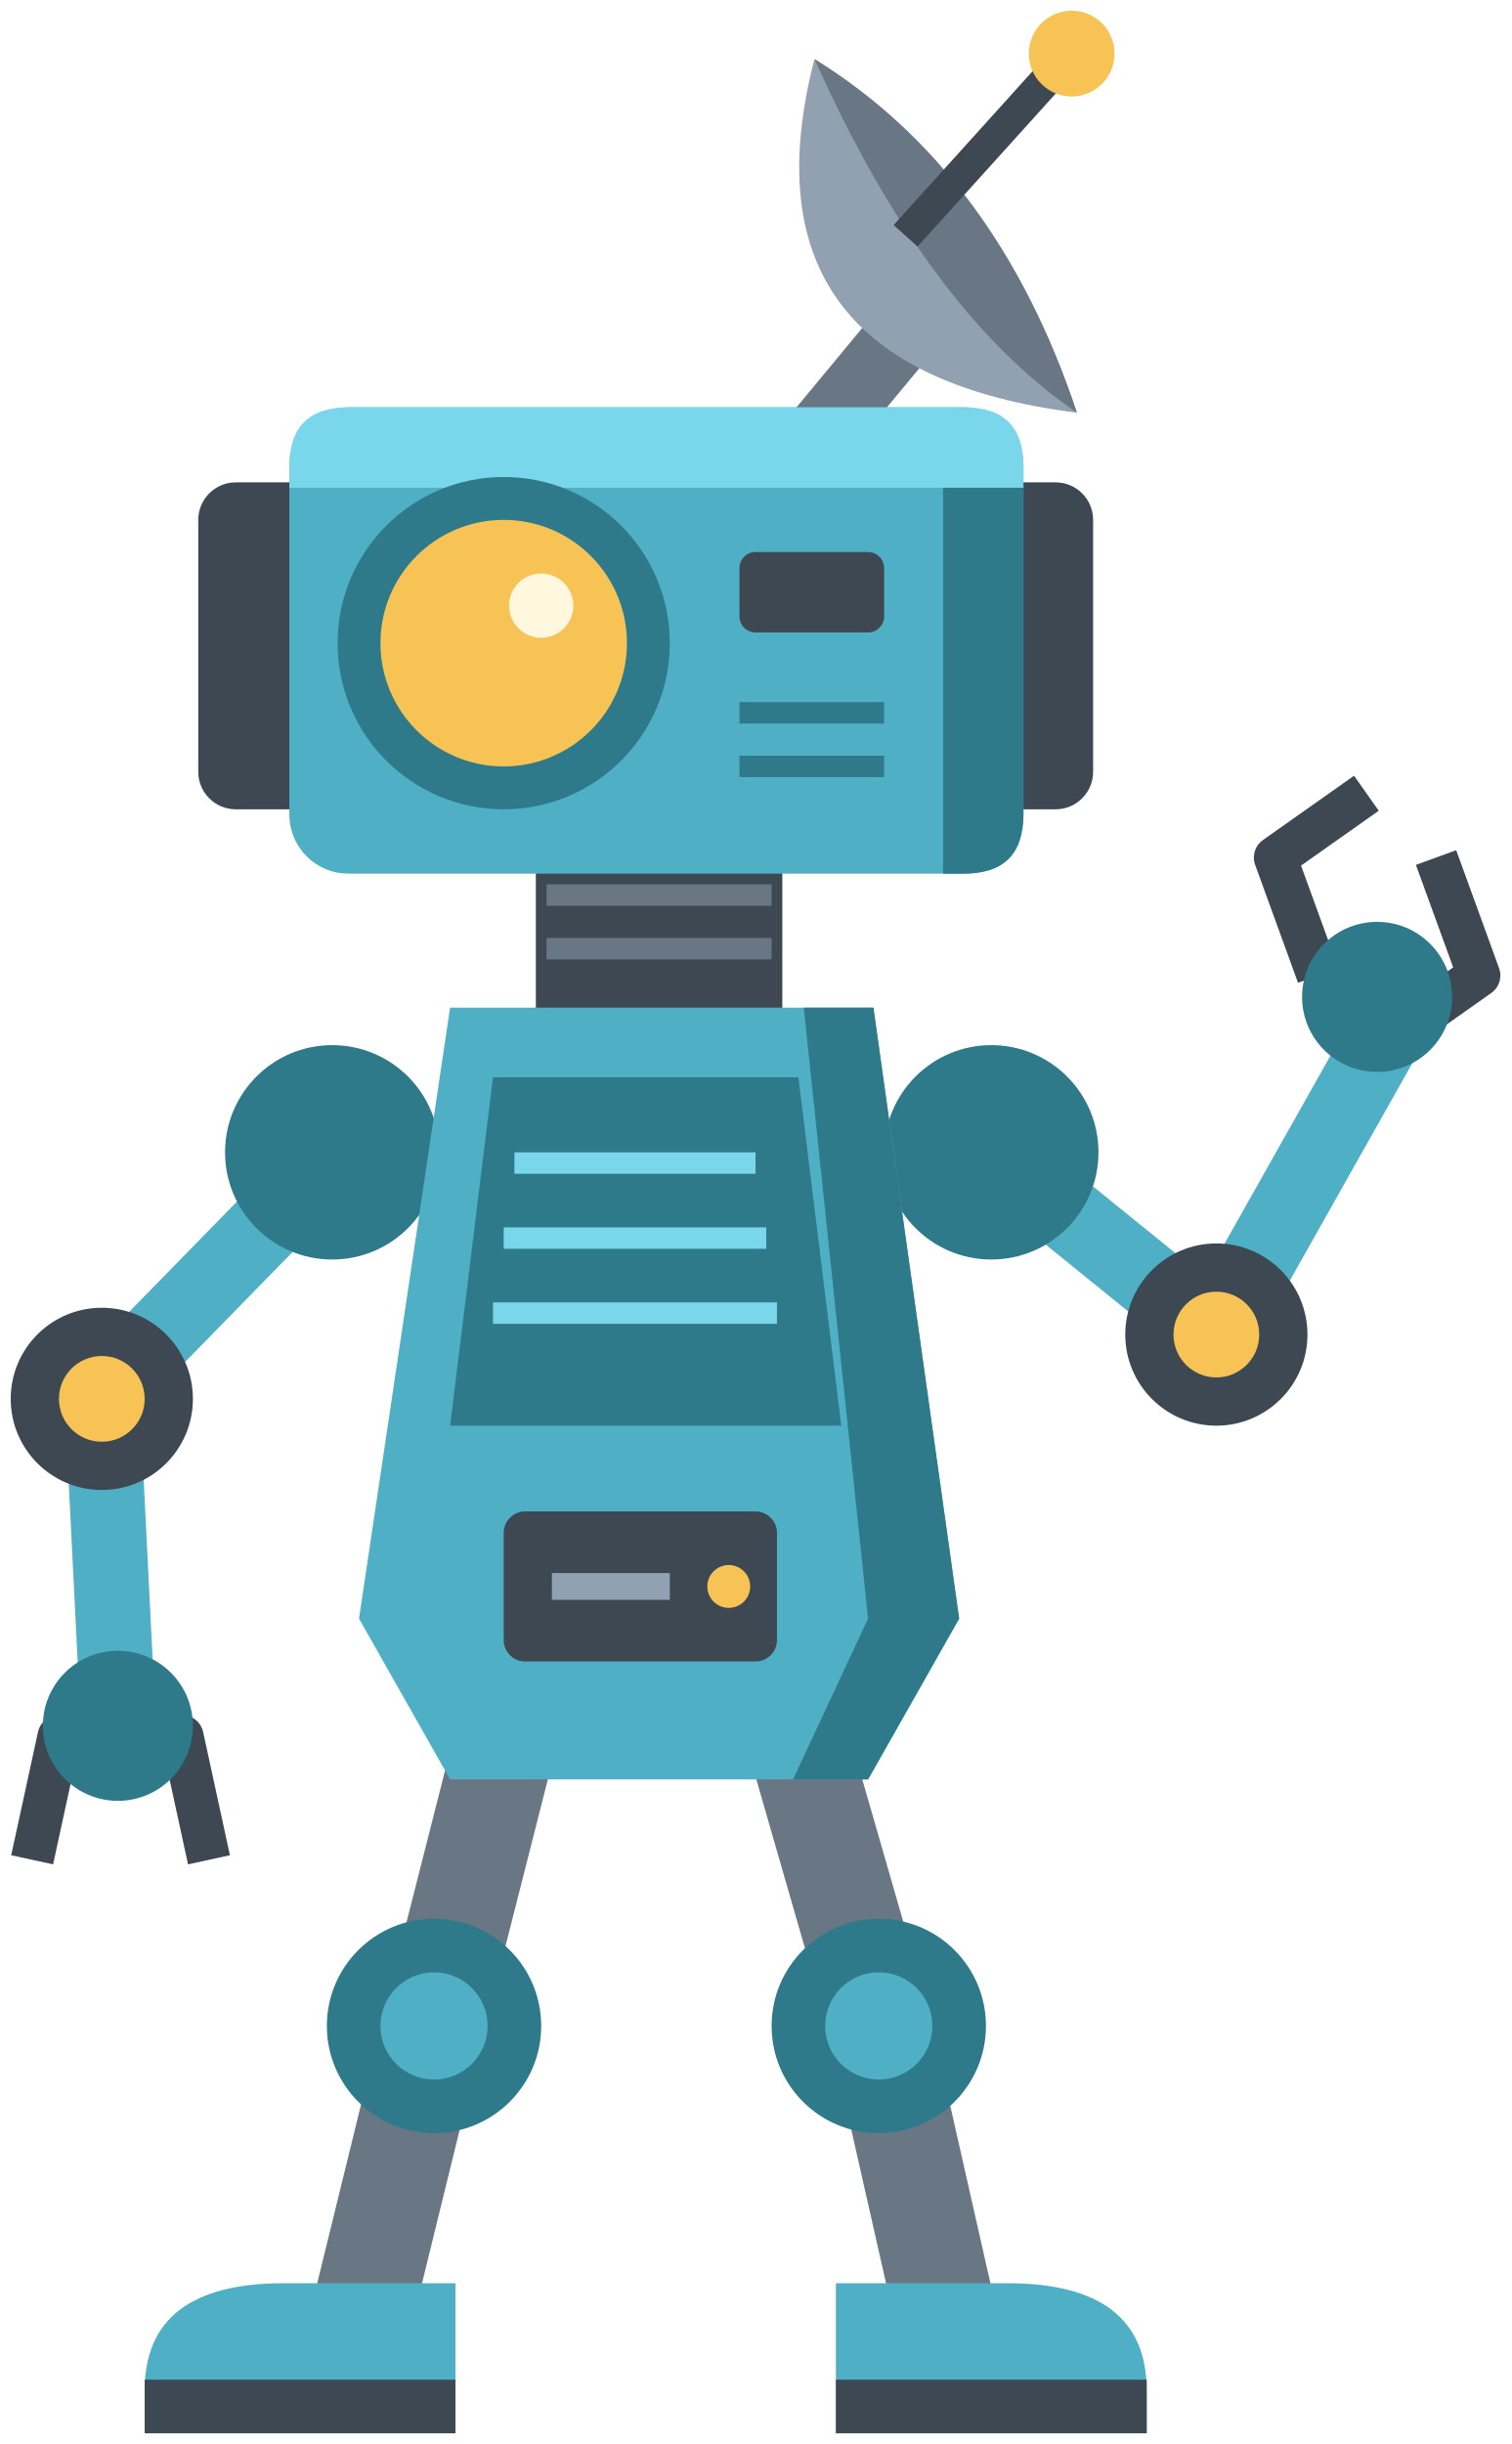
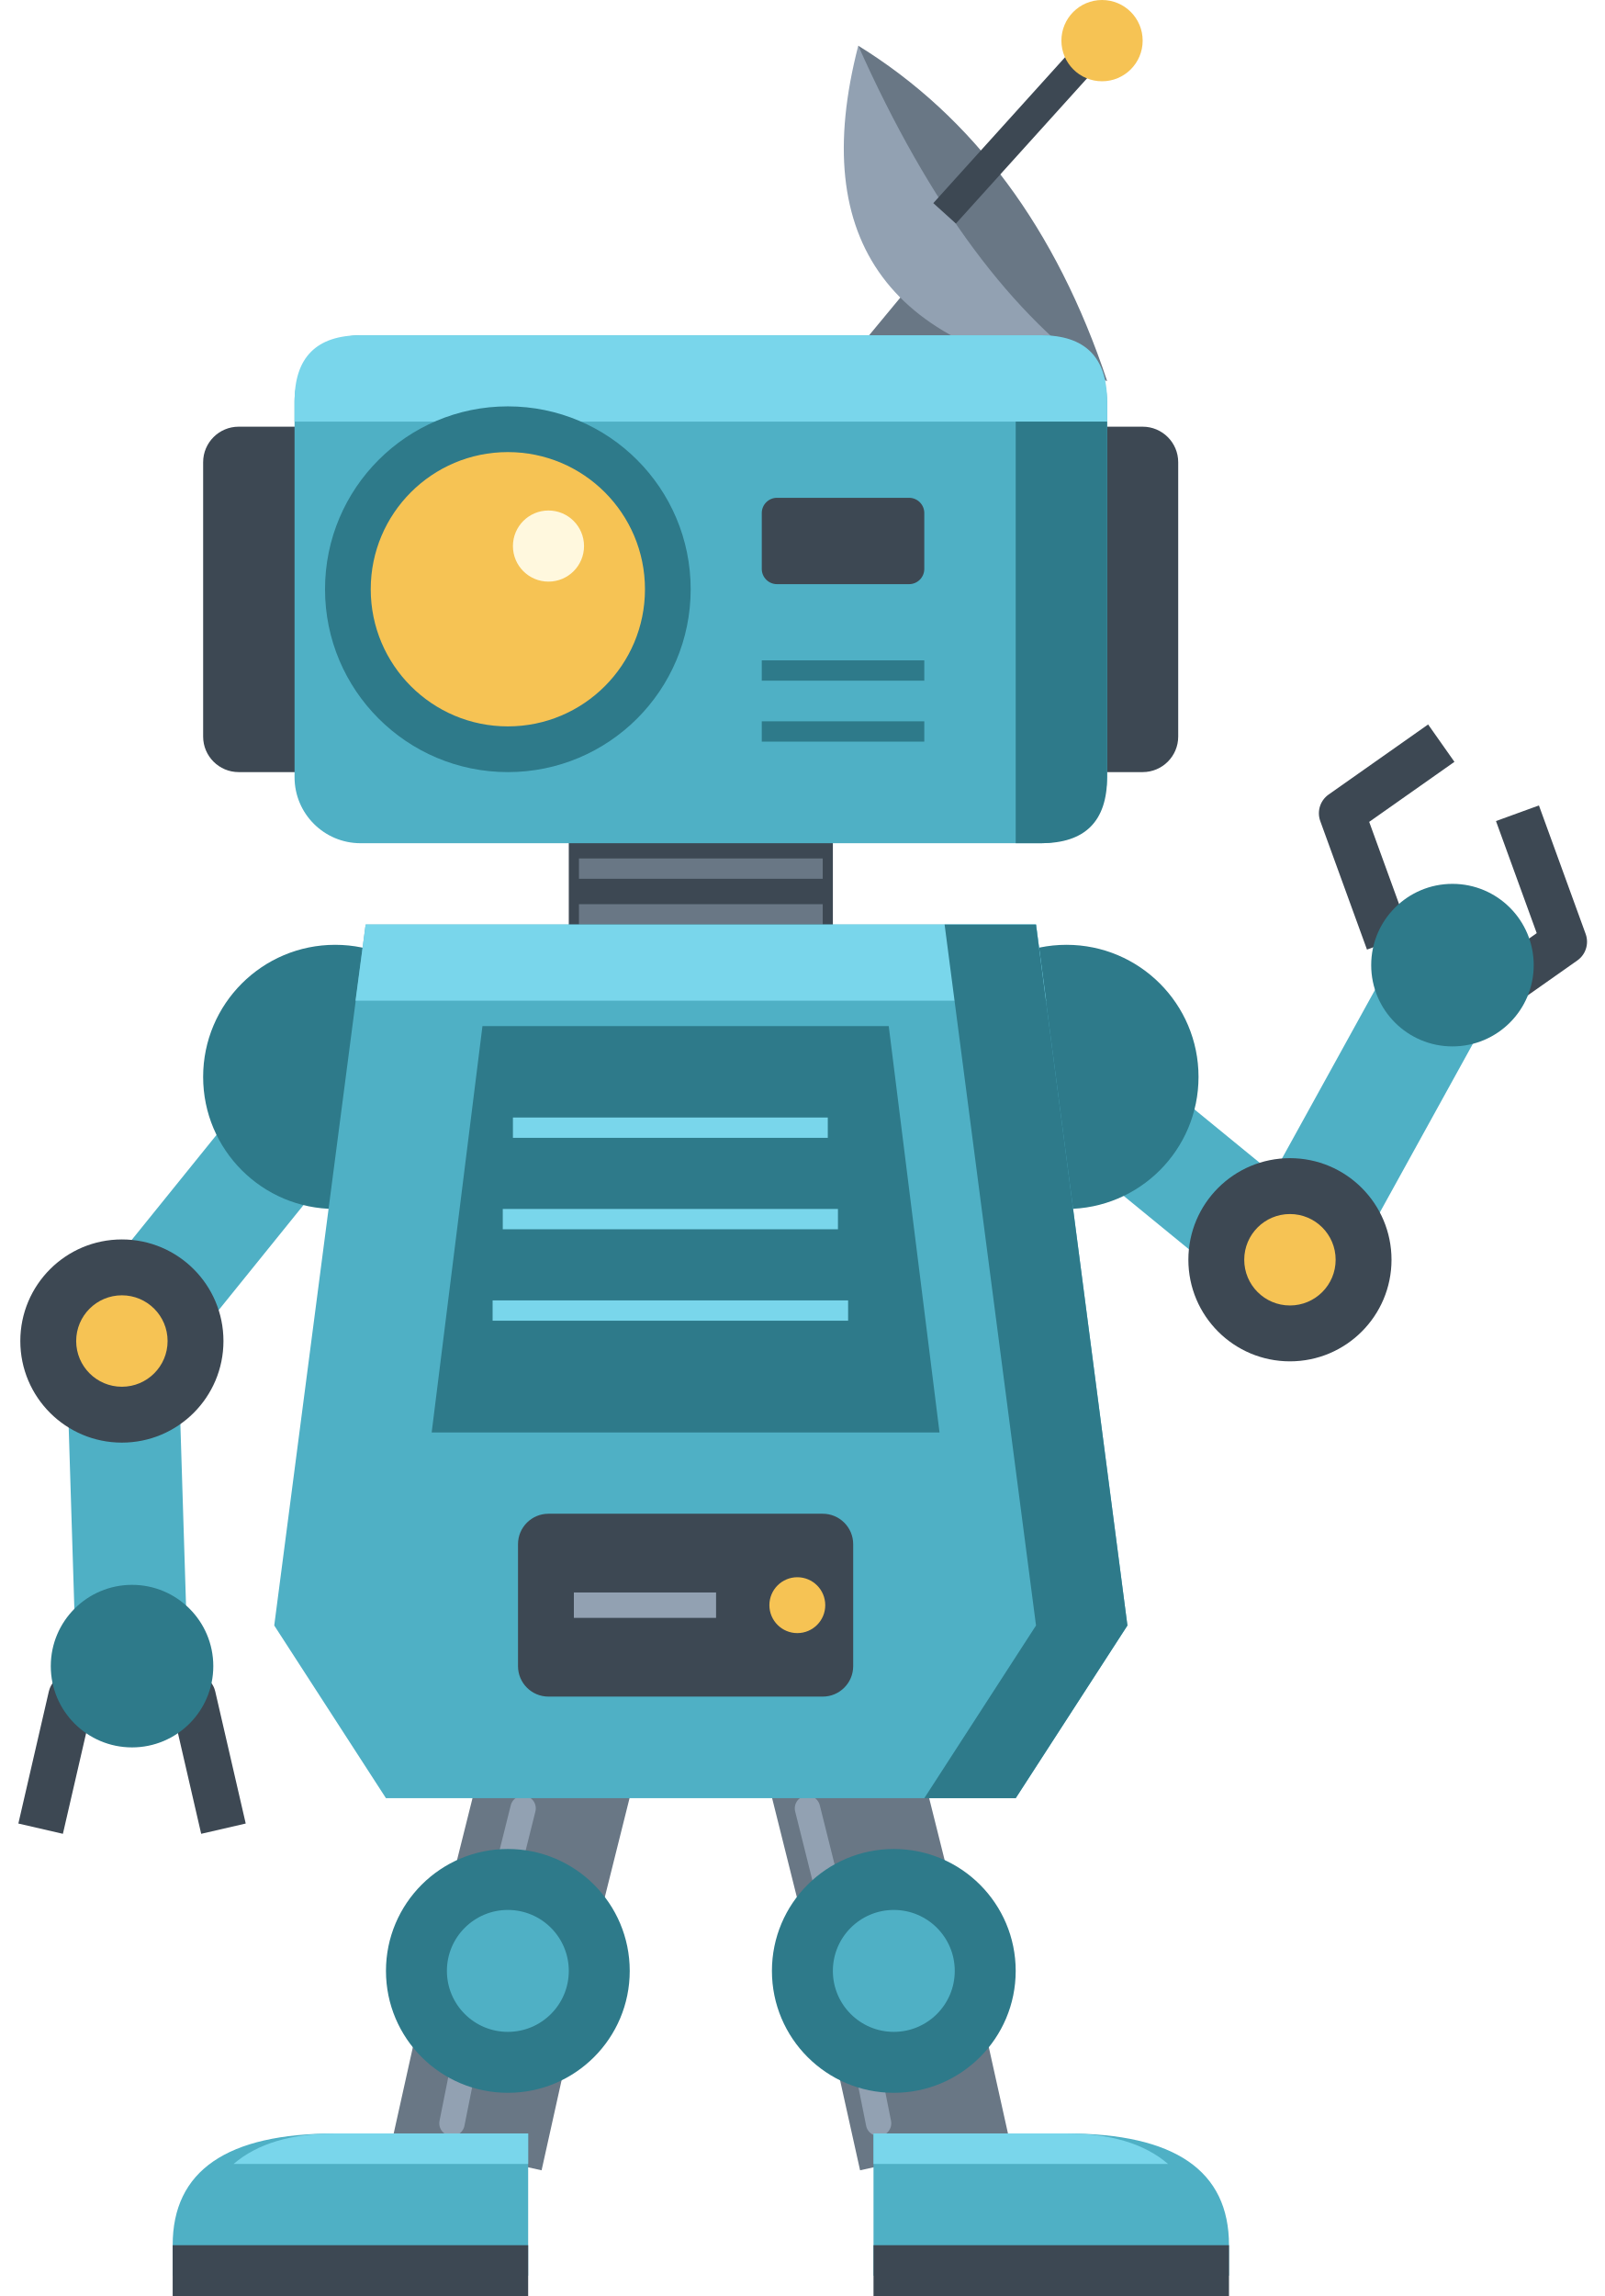
- <svg xmlns="http://www.w3.org/2000/svg" width="282" height="456" viewBox="127 17 282 456" role="img" aria-labelledby="relay-title relay-desc">
-   <path d="m270 110 29-35" stroke="#697785" stroke-width="13" />
-   <path d="M279 28q-15 58 49 66Z" fill="#92a1b2" />
-   <path d="M279 28q34 21 49 66-28-19-49-66Z" fill="#697785" />
-   <path d="m296 61 28-31" stroke="#3d4853" stroke-width="6" />
-   <circle cx="327" cy="27" r="8" fill="#f6c354" />
-   <path d="m223 335-15 59-13 53m79-112 17 59 12 53" fill="none" stroke="#697785" stroke-width="19" stroke-linejoin="round" />
-   <circle cx="208" cy="395" r="20" fill="#2e7a8a" />
-   <circle cx="291" cy="395" r="20" fill="#2e7a8a" />
-   <circle cx="208" cy="395" r="10" fill="#4fb0c5" />
-   <circle cx="291" cy="395" r="10" fill="#4fb0c5" />
-   <path d="M180 443h32v28h-58v-8q0-20 26-20Zm103 0h32q26 0 26 20v8h-58Z" fill="#4fb0c5" />
-   <path d="M154 461h58v10h-58Zm129 0h58v10h-58Z" fill="#3d4853" />
-   <path d="m190 232-44 45 3 60m163-105 42 34 31-55" fill="none" stroke="#4fb0c5" stroke-width="14" stroke-linejoin="round" />
-   <circle cx="189" cy="232" r="20" fill="#2e7a8a" />
-   <circle cx="312" cy="232" r="20" fill="#2e7a8a" />
-   <circle cx="146" cy="278" r="17" fill="#3d4853" />
-   <circle cx="354" cy="266" r="17" fill="#3d4853" />
-   <circle cx="146" cy="278" r="8" fill="#f6c354" />
-   <circle cx="354" cy="266" r="8" fill="#f6c354" />
-   <path d="m133 364 5-23h23l5 23m207-165-8-22 17-12m13 12 8 22-17 12" fill="none" stroke="#3d4853" stroke-width="8" stroke-linejoin="round" />
-   <circle cx="149" cy="339" r="14" fill="#2e7a8a" />
-   <circle cx="384" cy="203" r="14" fill="#2e7a8a" />
-   <rect x="227" y="170" width="46" height="42" fill="#3d4853" />
-   <path d="M229 184h42m-42 10h42" stroke="#697785" stroke-width="4" />
-   <path d="M211 205h79l16 114-17 30h-78l-17-30Z" fill="#4fb0c5" />
-   <path d="M277 205h13l16 114-17 30h-14l14-30Z" fill="#2e7a8a" />
-   <path d="M219 218h57l8 65h-73Z" fill="#2e7a8a" />
-   <path d="M223 234h45m-47 14h49m-51 14h53" stroke="#79d6eb" stroke-width="4" />
-   <rect x="221" y="299" width="51" height="28" rx="4" fill="#3d4853" />
-   <path d="M230 313h22" stroke="#92a1b2" stroke-width="5" />
-   <circle cx="263" cy="313" r="4" fill="#f6c354" />
-   <rect x="164" y="107" width="31" height="61" rx="7" fill="#3d4853" />
-   <rect x="305" y="107" width="26" height="61" rx="7" fill="#3d4853" />
-   <rect x="181" y="93" width="137" height="87" rx="11" fill="#4fb0c5" />
-   <path d="M192 93h115q11 0 11 11v4H181v-4q0-11 11-11Z" fill="#79d6eb" />
-   <path d="M303 108h15v61q0 11-11 11h-4Z" fill="#2e7a8a" />
-   <circle cx="221" cy="137" r="31" fill="#2e7a8a" />
-   <circle cx="221" cy="137" r="23" fill="#f6c354" />
-   <path d="M236 120a23 23 0 0 1-29 35 23 23 0 0 0 29-35Z" fill="#bc943d" />
-   <circle cx="228" cy="130" r="6" fill="#fff8de" />
-   <rect x="265" y="120" width="27" height="15" rx="3" fill="#3d4853" />
-   <path d="M265 150h27m-27 10h27" stroke="#2e7a8a" stroke-width="4" />
+ <svg xmlns="http://www.w3.org/2000/svg" width="316" height="452" viewBox="118 24 316 452" role="img" aria-labelledby="relay-title relay-desc">
+   <path d="m280 112 29-35" stroke="#697785" stroke-width="14" />
+   <path d="M287 33q-15 58 49 66Z" fill="#92a1b2" />
+   <path d="M287 33q34 21 49 66-28-19-49-66Z" fill="#697785" />
+   <path d="m304 66 28-31" stroke="#3d4853" stroke-width="6" />
+   <circle cx="335" cy="32" r="8" fill="#f6c354" />
+   <path d="m228 372-10 40-8 36m74-76 10 40 8 36" fill="none" stroke="#697785" stroke-width="30" stroke-linejoin="round" />
+   <path d="m221 380-8 32-6 30m70-62 8 32 6 30" fill="none" stroke="#92a1b2" stroke-width="5" stroke-linecap="round" />
+   <circle cx="218" cy="412" r="24" fill="#2e7a8a" />
+   <circle cx="294" cy="412" r="24" fill="#2e7a8a" />
+   <circle cx="218" cy="412" r="12" fill="#4fb0c5" />
+   <circle cx="294" cy="412" r="12" fill="#4fb0c5" />
+   <path d="M184 444h38v28h-70v-6q0-22 32-22Zm144 0h-38v28h70v-6q0-22-32-22Z" fill="#4fb0c5" />
+   <path d="M184 444h38v6h-58q7-6 20-6Zm144 0h-38v6h58q-7-6-20-6Z" fill="#79d6eb" />
+   <path d="M152 466h70v10h-70Zm138 0h70v10h-70Z" fill="#3d4853" />
+   <path d="m184 236-42 52 2 64m184-116 44 36 32-58" fill="none" stroke="#4fb0c5" stroke-width="22" stroke-linejoin="round" />
+   <circle cx="184" cy="236" r="26" fill="#2e7a8a" />
+   <circle cx="328" cy="236" r="26" fill="#2e7a8a" />
+   <circle cx="142" cy="288" r="20" fill="#3d4853" />
+   <circle cx="372" cy="272" r="20" fill="#3d4853" />
+   <circle cx="142" cy="288" r="9" fill="#f6c354" />
+   <circle cx="372" cy="272" r="9" fill="#f6c354" />
+   <path d="m126 384 6-26h24l6 26m229.4-174.6-9.2-25.3 19.6-13.8m15 13.8 9.2 25.3-19.6 13.8" fill="none" stroke="#3d4853" stroke-width="9" stroke-linejoin="round" />
+   <circle cx="144" cy="352" r="16" fill="#2e7a8a" />
+   <circle cx="404" cy="214" r="16" fill="#2e7a8a" />
+   <rect x="230" y="186" width="52" height="24" fill="#3d4853" />
+   <path d="M232 195h48m-48 9h48" stroke="#697785" stroke-width="4" />
+   <path d="M190 206h132l18 138-22 34H194l-22-34Z" fill="#4fb0c5" />
+   <path d="M190 206h132l2 15H188Z" fill="#79d6eb" />
+   <path d="M304 206h18l18 138-22 34h-18l22-34Z" fill="#2e7a8a" />
+   <path d="M213 226h80l10 80h-100Z" fill="#2e7a8a" />
+   <path d="M219 246h62m-64 18h66m-68 18h70" stroke="#79d6eb" stroke-width="4" />
+   <rect x="220" y="322" width="66" height="36" rx="6" fill="#3d4853" />
+   <path d="M231 340h28" stroke="#92a1b2" stroke-width="5" />
+   <circle cx="275" cy="340" r="5.5" fill="#f6c354" />
+   <rect x="158" y="108" width="34" height="68" rx="7" fill="#3d4853" />
+   <rect x="320" y="108" width="30" height="68" rx="7" fill="#3d4853" />
+   <rect x="176" y="90" width="160" height="100" rx="13" fill="#4fb0c5" />
+   <path d="M189 90h134q13 0 13 13v4H176v-4q0-13 13-13Z" fill="#79d6eb" />
+   <path d="M318 107h18v70q0 13-13 13h-5Z" fill="#2e7a8a" />
+   <circle cx="218" cy="140" r="36" fill="#2e7a8a" />
+   <circle cx="218" cy="140" r="27" fill="#f6c354" />
+   <path d="M235.6 120a27 27 0 0 1-34 41 27 27 0 0 0 34-41Z" fill="#bc943d" />
+   <circle cx="226" cy="131.5" r="7" fill="#fff8de" />
+   <rect x="268" y="122" width="32" height="17" rx="3" fill="#3d4853" />
+   <path d="M268 156h32m-32 12h32" stroke="#2e7a8a" stroke-width="4" />
</svg>
